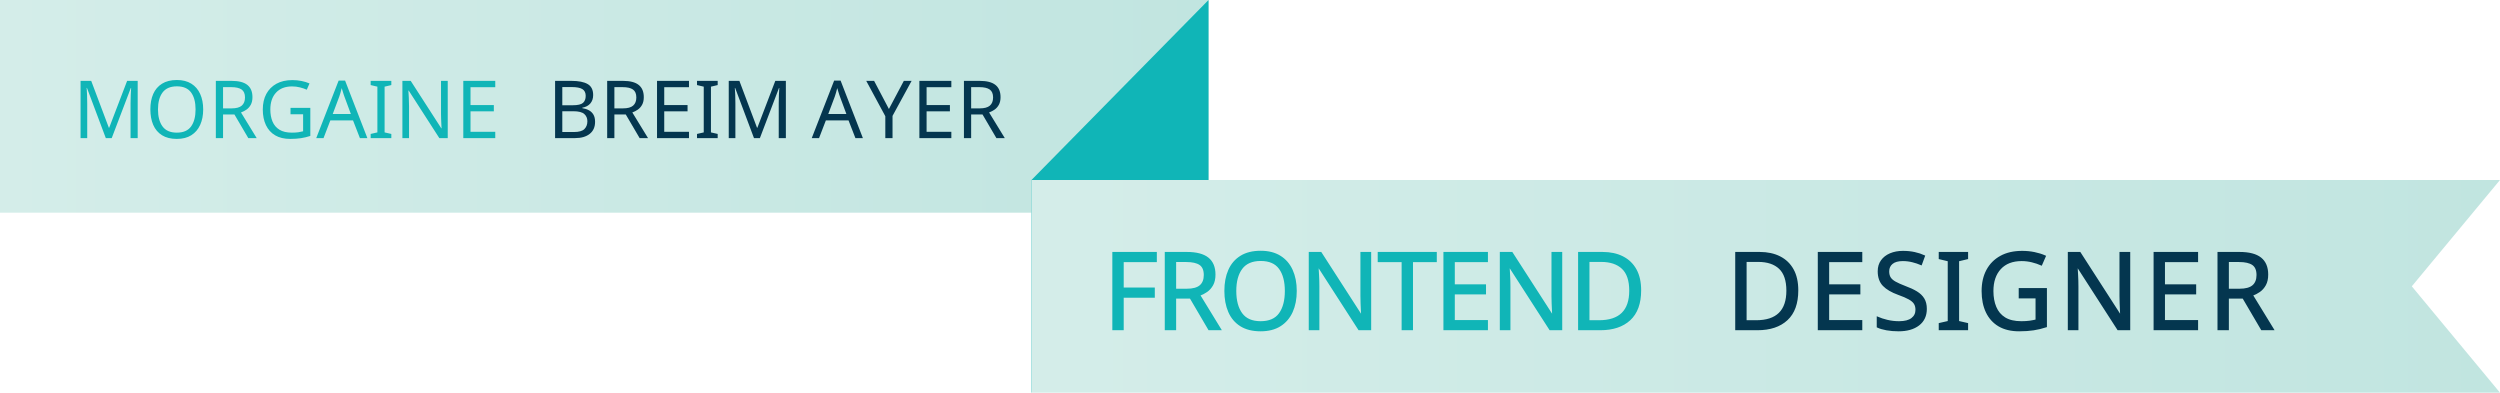
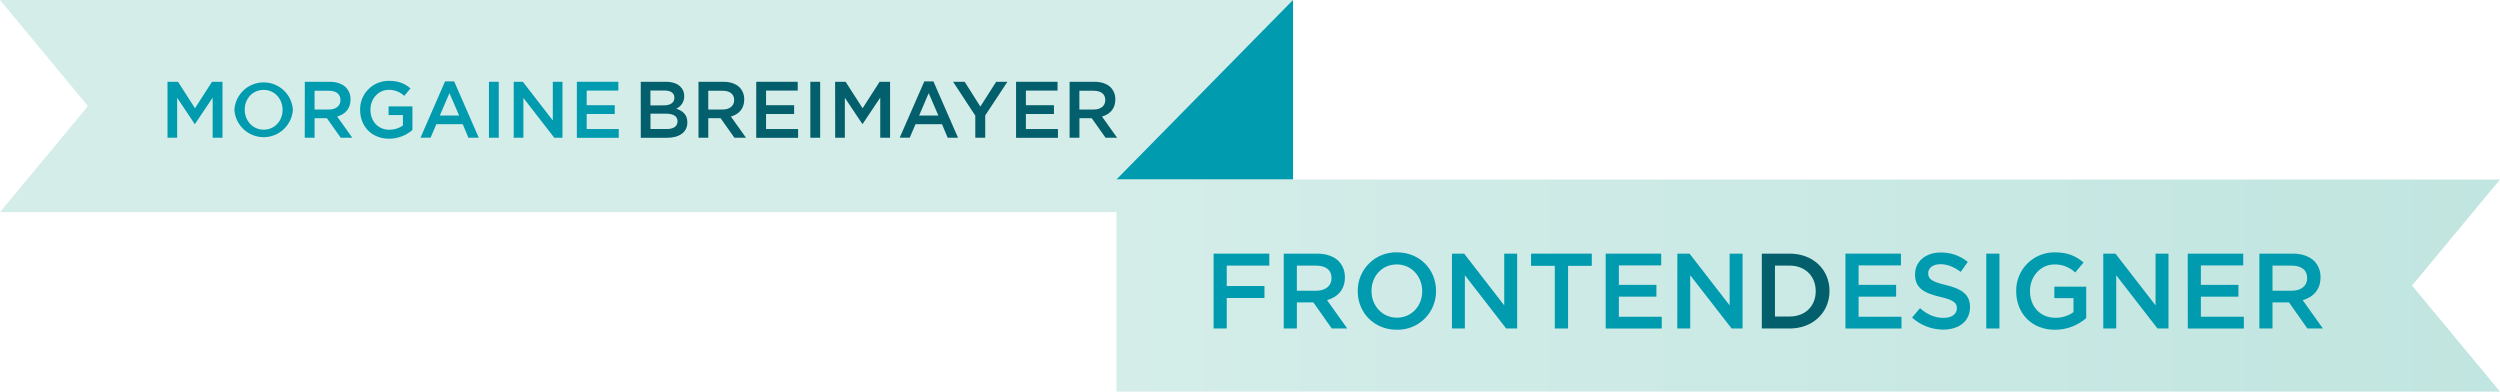
- <svg xmlns="http://www.w3.org/2000/svg" xmlns:xlink="http://www.w3.org/1999/xlink" id="Layer_1" data-name="Layer 1" viewBox="0 0 1445.67 227.07">
+ <svg xmlns="http://www.w3.org/2000/svg" id="Layer_1" data-name="Layer 1" viewBox="0 0 1449.52 227.07">
  <defs>
-     <style>.cls-1{fill:url(#linear-gradient);}.cls-2,.cls-3{font-size:46.34px;font-family:Gotham-Medium, Gotham;}.cls-2,.cls-6,.cls-8{fill:#10b5b7;}.cls-3,.cls-9{fill:#04364f;}.cls-4{letter-spacing:-0.11em;}.cls-5{letter-spacing:0em;}.cls-7{fill:url(#linear-gradient-2);}.cls-8,.cls-9{font-size:62px;stroke-miterlimit:10;font-family:Gotham-Light, Gotham;}.cls-8{stroke:#10b5b7;letter-spacing:-0.03em;}.cls-9{stroke:#04364f;letter-spacing:0.04em;}</style>
-     <linearGradient id="linear-gradient" y1="61.5" x2="698.85" y2="61.5" gradientUnits="userSpaceOnUse">
+     <style>.cls-1{fill:#d4ede9;}.cls-2{fill:#009bae;}.cls-3{fill:#025f6b;}.cls-4{fill:url(#linear-gradient);}</style>
+     <linearGradient id="linear-gradient" x1="647.32" y1="165.57" x2="1449.52" y2="165.57" gradientUnits="userSpaceOnUse">
      <stop offset="0" stop-color="#d4ede9" />
      <stop offset="1" stop-color="#c1e5e0" />
    </linearGradient>
-     <linearGradient id="linear-gradient-2" x1="596.47" y1="165.57" x2="1445.67" y2="165.57" xlink:href="#linear-gradient" />
  </defs>
-   <rect class="cls-1" width="698.85" height="122.99" />
-   <text class="cls-2" transform="translate(42.09 79.86)">MORGAINE</text>
-   <text class="cls-3" transform="translate(316.49 79.86)">BREIM<tspan class="cls-4" x="152.92" y="0">A</tspan>
-     <tspan class="cls-5" x="184.43" y="0">YER</tspan>
-   </text>
-   <polygon class="cls-6" points="698.85 122.99 596.47 227.07 596.47 104.08 698.85 0 698.85 122.99" />
-   <polygon class="cls-7" points="1445.66 227.07 596.47 227.07 596.47 104.08 1445.66 104.08 1394.67 165.57 1445.66 227.07" />
-   <text class="cls-8" transform="translate(637.71 190.46)">FRONTEND</text>
-   <text class="cls-9" transform="translate(997.91 190.46)">DESIGNER</text>
+   <polygon class="cls-1" points="50.85 0 0 0 50.85 61.32 50.85 61.67 0 122.99 50.85 122.99 749.7 122.99 749.7 0 50.85 0" />
+   <path class="cls-2" d="M97.12,47.42h6.07l9.87,15.34,9.87-15.34H129V79.86h-5.7V56.6L113.06,71.89h-.19l-10.15-15.2V79.86H97.12Z" />
+   <path class="cls-2" d="M135.9,63.74v-.09a17,17,0,0,1,33.92-.09v.09a17,17,0,0,1-33.92.09Zm27.94,0v-.09c0-6.3-4.59-11.54-11-11.54s-10.94,5.14-10.94,11.45v.09c0,6.3,4.59,11.54,11,11.54S163.85,70,163.85,63.74Z" />
+   <path class="cls-2" d="M176.73,47.42h14.46c4.08,0,7.28,1.2,9.36,3.24a9.81,9.81,0,0,1,2.69,7v.09c0,5.33-3.2,8.53-7.74,9.82l8.76,12.28h-6.72l-8-11.31h-7.14V79.86h-5.7Zm14,16.08c4.08,0,6.67-2.13,6.67-5.42V58c0-3.48-2.5-5.38-6.72-5.38h-8.29V63.5Z" />
+   <path class="cls-2" d="M208.79,63.74v-.09a16.53,16.53,0,0,1,16.73-16.78c5.65,0,9.13,1.58,12.47,4.4l-3.61,4.31a12.71,12.71,0,0,0-9.08-3.48c-6,0-10.52,5.24-10.52,11.45v.09c0,6.67,4.4,11.58,11,11.58a13.24,13.24,0,0,0,7.83-2.46V66.7h-8.3v-5h13.81V75.37a20.69,20.69,0,0,1-13.53,5.05C215.47,80.42,208.79,73.19,208.79,63.74Z" />
+   <path class="cls-2" d="M258.05,47.19h5.28l14.27,32.67h-6L268.29,72H253l-3.34,7.83h-5.84ZM266.21,67,260.6,54,255,67Z" />
+   <path class="cls-2" d="M283.49,47.42h5.7V79.86h-5.7Z" />
+   <path class="cls-2" d="M297.86,47.42h5.28l17.38,22.43V47.42h5.61V79.86h-4.77L303.47,56.78V79.86h-5.61Z" />
+   <path class="cls-2" d="M334.47,47.42h24.05v5.1H340.17V61h16.27v5.1H340.17v8.71h18.58v5.1H334.47Z" />
+   <path class="cls-3" d="M371.51,47.42h14.55c3.71,0,6.63,1,8.48,2.87a7.26,7.26,0,0,1,2.18,5.38v.09A7.72,7.72,0,0,1,392.09,63c3.8,1.3,6.44,3.48,6.44,7.88V71c0,5.79-4.77,8.9-12,8.9h-15Zm13.39,13.67c3.66,0,6.12-1.44,6.12-4.4V56.6c0-2.55-2-4.12-5.7-4.12h-8.2v8.62Zm1.67,13.72c3.89,0,6.26-1.53,6.26-4.45v-.09c0-2.73-2.18-4.36-6.67-4.36h-9v8.9Z" />
+   <path class="cls-3" d="M405,47.42h14.46c4.08,0,7.28,1.2,9.36,3.24a9.81,9.81,0,0,1,2.69,7v.09c0,5.33-3.2,8.53-7.74,9.82l8.76,12.28h-6.72l-8-11.31h-7.14V79.86H405ZM419,63.5c4.08,0,6.67-2.13,6.67-5.42V58c0-3.48-2.5-5.38-6.72-5.38h-8.29V63.5Z" />
+   <path class="cls-3" d="M438.47,47.42h24.05v5.1H444.17V61h16.27v5.1H444.17v8.71h18.58v5.1H438.47Z" />
+   <path class="cls-3" d="M469.84,47.42h5.7V79.86h-5.7Z" />
+   <path class="cls-3" d="M484.21,47.42h6.07l9.87,15.34L510,47.42h6.07V79.86h-5.7V56.6L500.15,71.89H500l-10.15-15.2V79.86h-5.61Z" />
+   <path class="cls-3" d="M535.92,47.19h5.28l14.27,32.67h-6L546.17,72H530.83l-3.34,7.83h-5.84ZM544.08,67l-5.61-13-5.56,13Z" />
+   <path class="cls-3" d="M565.49,67.07,552.61,47.42h6.72l9.08,14.37,9.17-14.37h6.53L571.24,66.93V79.86h-5.75Z" />
+   <path class="cls-3" d="M589.12,47.42h24.05v5.1H594.82V61h16.27v5.1H594.82v8.71h18.58v5.1H589.12Z" />
+   <path class="cls-3" d="M620.17,47.42h14.46c4.08,0,7.28,1.2,9.36,3.24a9.81,9.81,0,0,1,2.69,7v.09c0,5.33-3.2,8.53-7.74,9.82l8.76,12.28H641l-8-11.31h-7.14V79.86h-5.7Zm14,16.08c4.08,0,6.67-2.13,6.67-5.42V58c0-3.48-2.5-5.38-6.72-5.38h-8.29V63.5Z" />
+   <polygon class="cls-2" points="749.7 104.08 647.32 104.08 749.7 0 749.7 104.08" />
+   <polygon class="cls-4" points="1449.52 227.07 647.32 227.07 647.32 104.08 1449.52 104.08 1398.52 165.57 1449.52 227.07" />
+   <path class="cls-2" d="M703.65,147.06h32.3V154H711.27v11.84h21.88v6.94H711.27v17.67h-7.62Z" />
+   <path class="cls-2" d="M744.32,147.06h19.34c5.46,0,9.73,1.61,12.52,4.34a13.12,13.12,0,0,1,3.6,9.36v.12c0,7.13-4.28,11.41-10.35,13.14l11.72,16.43h-9l-10.66-15.13h-9.55v15.13h-7.62Zm18.78,21.51c5.46,0,8.93-2.85,8.93-7.25v-.12c0-4.65-3.35-7.19-9-7.19h-11.1v14.57Z" />
+   <path class="cls-2" d="M787.22,168.88v-.12A22.23,22.23,0,0,1,810,146.31c13.33,0,22.63,10.11,22.63,22.32v.12a22.24,22.24,0,0,1-22.75,22.44C796.52,191.2,787.22,181.09,787.22,168.88Zm37.38,0v-.12c0-8.43-6.14-15.44-14.76-15.44s-14.63,6.88-14.63,15.31v.12c0,8.43,6.14,15.44,14.75,15.44S824.61,177.31,824.61,168.88Z" />
+   <path class="cls-2" d="M841.85,147.06h7.07l23.25,30v-30h7.5v43.4h-6.39l-23.93-30.87v30.87h-7.5Z" />
+   <path class="cls-2" d="M901.49,154.13H887.72v-7.07h35.21v7.07H909.18v36.33h-7.69Z" />
+   <path class="cls-2" d="M931,147.06h32.18v6.82H938.63v11.28h21.76V172H938.63v11.66h24.86v6.82H931Z" />
+   <path class="cls-2" d="M972.54,147.06h7.07l23.25,30v-30h7.5v43.4H1004L980,159.58v30.87h-7.5Z" />
+   <path class="cls-3" d="M1021.52,147.06h16.18c13.64,0,23.06,9.36,23.06,21.58v.12c0,12.21-9.42,21.7-23.06,21.7h-16.18Zm16.18,36.45c9.11,0,15.07-6.14,15.07-14.63v-.12c0-8.49-6-14.76-15.07-14.76h-8.56v29.51Z" />
+   <path class="cls-2" d="M1070,147.06h32.18v6.82h-24.55v11.28h21.76V172h-21.76v11.66h24.86v6.82H1070Z" />
+   <path class="cls-2" d="M1108.63,184.13l4.59-5.46c4.15,3.6,8.31,5.64,13.7,5.64,4.71,0,7.69-2.17,7.69-5.46v-.12c0-3.1-1.74-4.77-9.8-6.63-9.24-2.23-14.45-5-14.45-13V159c0-7.44,6.2-12.59,14.82-12.59a24.05,24.05,0,0,1,15.75,5.46l-4.09,5.77c-3.91-2.91-7.81-4.46-11.78-4.46-4.46,0-7.07,2.29-7.07,5.15v.12c0,3.35,2,4.84,10.29,6.82,9.18,2.23,13.95,5.52,13.95,12.71v.12c0,8.12-6.39,13-15.5,13A26.73,26.73,0,0,1,1108.63,184.13Z" />
+   <path class="cls-2" d="M1151.66,147.06h7.63v43.4h-7.63Z" />
+   <path class="cls-2" d="M1169,168.88v-.12a22.11,22.11,0,0,1,22.38-22.44c7.56,0,12.21,2.11,16.68,5.89l-4.84,5.77a17,17,0,0,0-12.15-4.65c-8,0-14.07,7-14.07,15.31v.12c0,8.93,5.89,15.5,14.75,15.5a17.71,17.71,0,0,0,10.48-3.29v-8.12h-11.1v-6.63h18.47v18.23a27.67,27.67,0,0,1-18.1,6.76C1177.88,191.2,1169,181.53,1169,168.88Z" />
+   <path class="cls-2" d="M1219.49,147.06h7.07l23.25,30v-30h7.5v43.4h-6.39L1227,159.58v30.87h-7.5Z" />
+   <path class="cls-2" d="M1268.46,147.06h32.18v6.82h-24.55v11.28h21.76V172h-21.76v11.66H1301v6.82h-32.49Z" />
+   <path class="cls-2" d="M1310,147.06h19.34c5.46,0,9.73,1.61,12.52,4.34a13.12,13.12,0,0,1,3.6,9.36v.12c0,7.13-4.28,11.41-10.35,13.14l11.72,16.43h-9l-10.66-15.13h-9.55v15.13H1310Zm18.78,21.51c5.46,0,8.93-2.85,8.93-7.25v-.12c0-4.65-3.35-7.19-9-7.19h-11.1v14.57Z" />
</svg>
